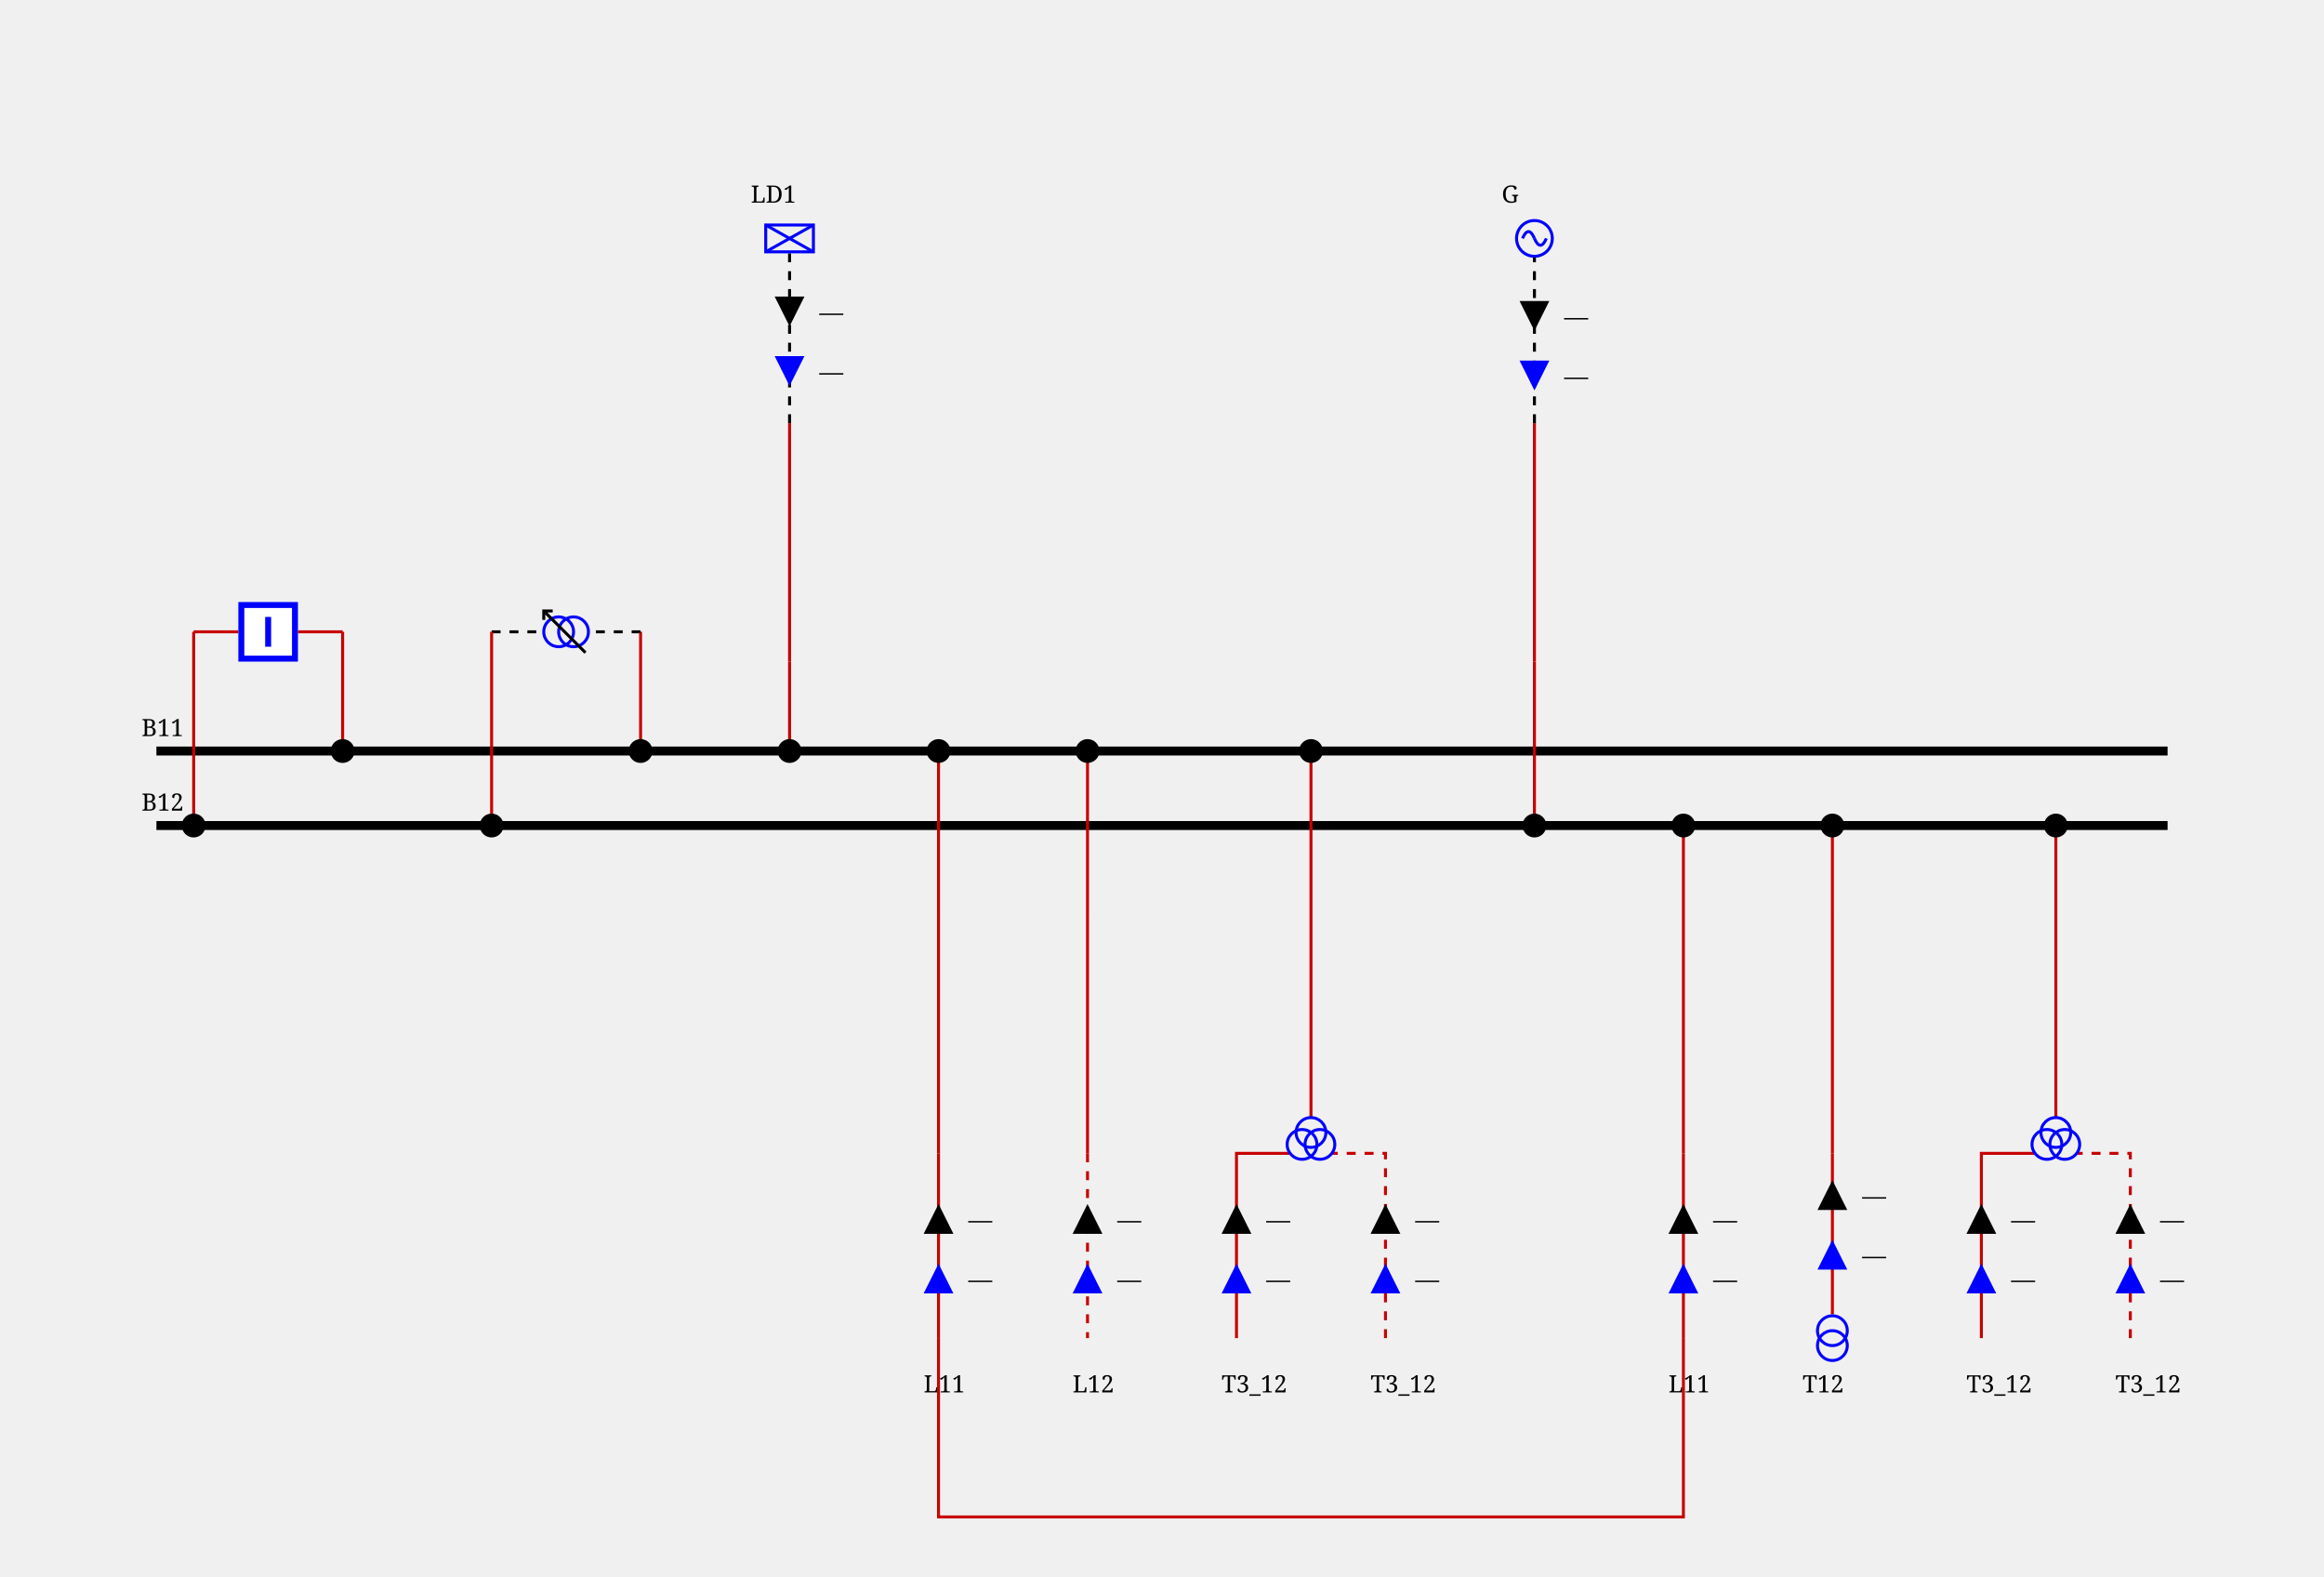
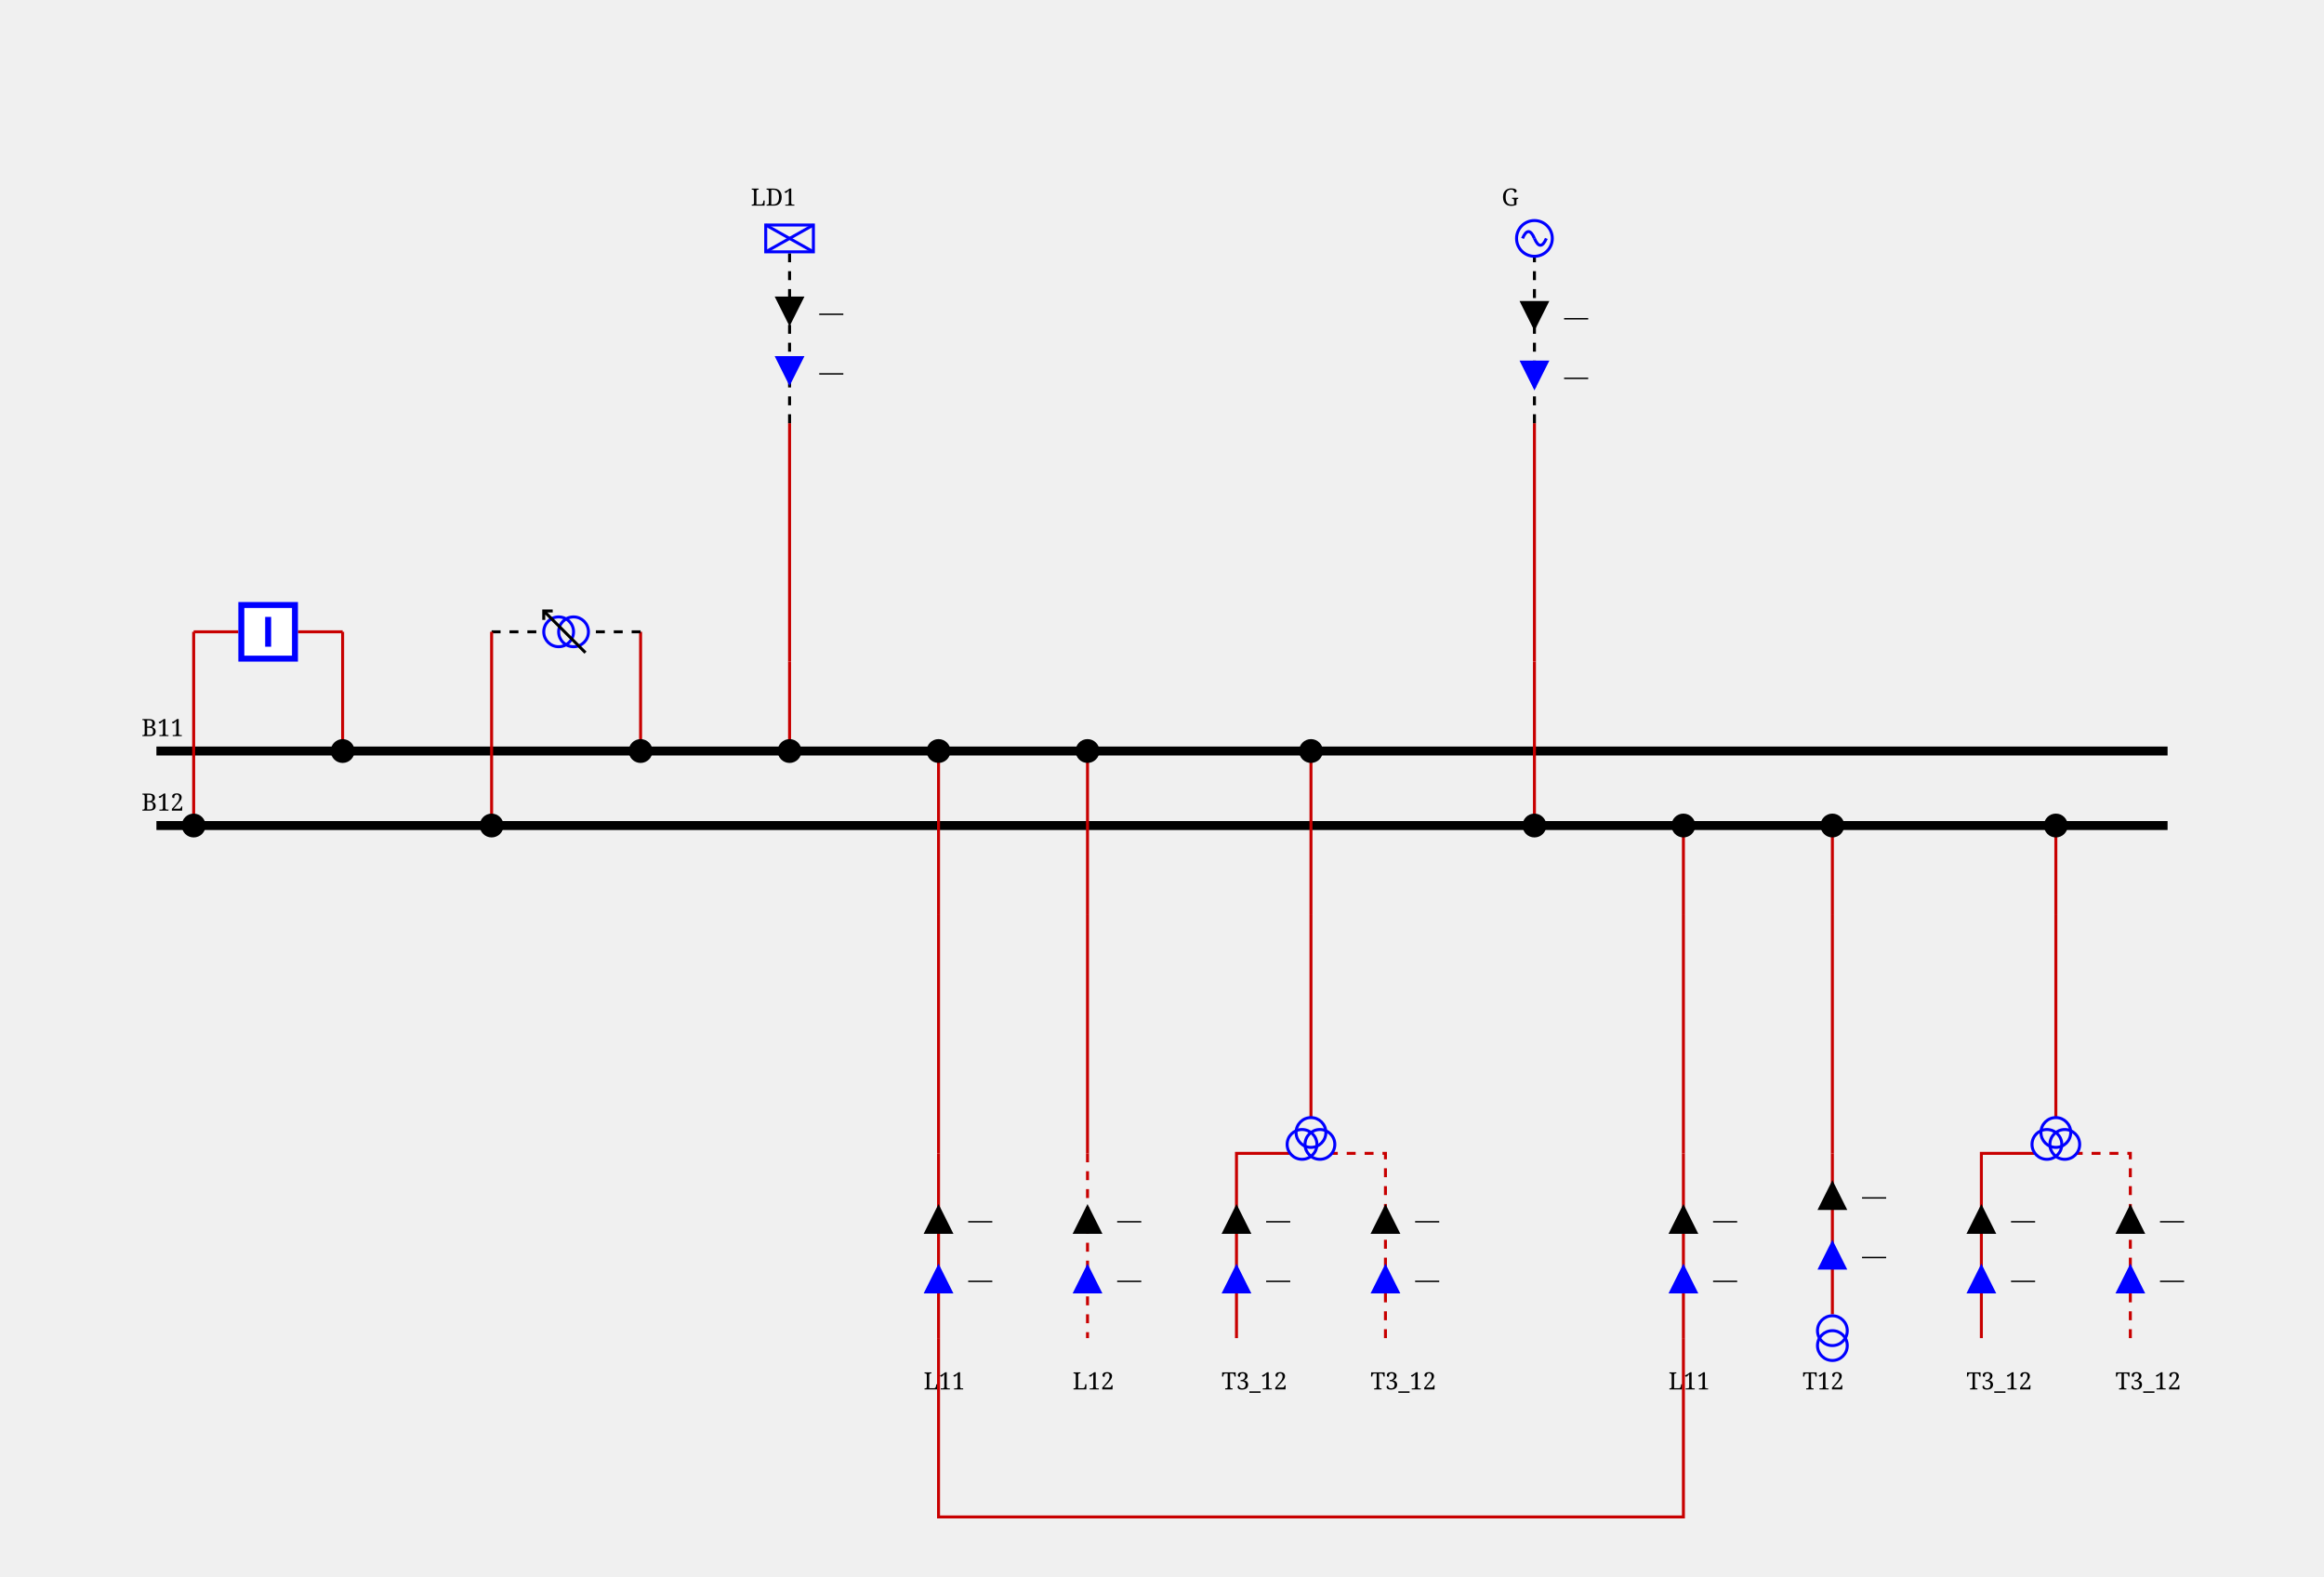
<svg xmlns="http://www.w3.org/2000/svg" height="529.0" viewBox="0 0 780.0 529.0" width="780.0">
  <style>/* ----------------------------------------------------------------------- */
/* File: tautologies.css ------------------------------------------------- */
.sld-out .sld-arrow-in {visibility: hidden}
.sld-in .sld-arrow-out {visibility: hidden}
.sld-closed .sld-sw-open {visibility: hidden}
.sld-open .sld-sw-closed {visibility: hidden}
.sld-hidden-node {visibility: hidden}
.sld-top-feeder .sld-label {dominant-baseline: auto}
.sld-bottom-feeder .sld-label {dominant-baseline: hanging}
.sld-active-power .sld-label {dominant-baseline: mathematical}
.sld-reactive-power .sld-label {dominant-baseline: mathematical}
.sld-current .sld-label {dominant-baseline: mathematical}
/* ----------------------------------------------------------------------- */
/* File: topologicalBaseVoltages.css ------------------------------------- */
.sld-disconnected {--sld-vl-color: #808080}
.sld-vl300to500.sld-bus-0 {--sld-vl-color: #FF0000}
.sld-vl300to500.sld-bus-1 {--sld-vl-color: #7F6C00}
.sld-vl300to500.sld-bus-2 {--sld-vl-color: #F6B2FF}
.sld-vl300to500.sld-bus-3 {--sld-vl-color: #996700}
.sld-vl300to500.sld-bus-4 {--sld-vl-color: #FF85EB}
.sld-vl300to500.sld-bus-5 {--sld-vl-color: #B25B00}
.sld-vl300to500.sld-bus-6 {--sld-vl-color: #FF59B5}
.sld-vl300to500.sld-bus-7 {--sld-vl-color: #CC4400}
.sld-vl300to500.sld-bus-8 {--sld-vl-color: #FF2C67}
.sld-vl300to500.sld-bus-9 {--sld-vl-color: #E52600}
.sld-vl180to300.sld-bus-0 {--sld-vl-color: #218B21}
.sld-vl180to300.sld-bus-1 {--sld-vl-color: #0D4940}
.sld-vl180to300.sld-bus-2 {--sld-vl-color: #DFDAB9}
.sld-vl180to300.sld-bus-3 {--sld-vl-color: #105640}
.sld-vl180to300.sld-bus-4 {--sld-vl-color: #C2CB92}
.sld-vl180to300.sld-bus-5 {--sld-vl-color: #14643C}
.sld-vl180to300.sld-bus-6 {--sld-vl-color: #95B66B}
.sld-vl180to300.sld-bus-7 {--sld-vl-color: #187036}
.sld-vl180to300.sld-bus-8 {--sld-vl-color: #5FA046}
.sld-vl180to300.sld-bus-9 {--sld-vl-color: #1C7E2D}
.sld-vl120to180.sld-bus-0 {--sld-vl-color: #00AFAE}
.sld-vl120to180.sld-bus-1 {--sld-vl-color: #000D58}
.sld-vl120to180.sld-bus-2 {--sld-vl-color: #B8E7B2}
.sld-vl120to180.sld-bus-3 {--sld-vl-color: #002169}
.sld-vl120to180.sld-bus-4 {--sld-vl-color: #85D993}
.sld-vl120to180.sld-bus-5 {--sld-vl-color: #003C7B}
.sld-vl120to180.sld-bus-6 {--sld-vl-color: #59CB8B}
.sld-vl120to180.sld-bus-7 {--sld-vl-color: #005C8C}
.sld-vl120to180.sld-bus-8 {--sld-vl-color: #2CBD94}
.sld-vl120to180.sld-bus-9 {--sld-vl-color: #00839E}
.sld-vl70to120.sld-bus-0 {--sld-vl-color: #CC5500}
.sld-vl70to120.sld-bus-1 {--sld-vl-color: #4A6600}
.sld-vl70to120.sld-bus-2 {--sld-vl-color: #EFB2DD}
.sld-vl70to120.sld-bus-3 {--sld-vl-color: #6E7A00}
.sld-vl70to120.sld-bus-4 {--sld-vl-color: #E685AE}
.sld-vl70to120.sld-bus-5 {--sld-vl-color: #8E8400}
.sld-vl70to120.sld-bus-6 {--sld-vl-color: #DD596B}
.sld-vl70to120.sld-bus-7 {--sld-vl-color: #A37B00}
.sld-vl70to120.sld-bus-8 {--sld-vl-color: #D4432C}
.sld-vl70to120.sld-bus-9 {--sld-vl-color: #B76B00}
.sld-vl50to70.sld-bus-0 {--sld-vl-color: #A020EF}
.sld-vl50to70.sld-bus-1 {--sld-vl-color: #7F0848}
.sld-vl50to70.sld-bus-2 {--sld-vl-color: #B7DBFE}
.sld-vl50to70.sld-bus-3 {--sld-vl-color: #960C6D}
.sld-vl50to70.sld-bus-4 {--sld-vl-color: #8DA6FE}
.sld-vl50to70.sld-bus-5 {--sld-vl-color: #AD109A}
.sld-vl50to70.sld-bus-6 {--sld-vl-color: #6F66FB}
.sld-vl50to70.sld-bus-7 {--sld-vl-color: #BC14C4}
.sld-vl50to70.sld-bus-8 {--sld-vl-color: #7F42F6}
.sld-vl50to70.sld-bus-9 {--sld-vl-color: #B11AD9}
.sld-vl30to50.sld-bus-0 {--sld-vl-color: #FF8290}
.sld-vl30to50.sld-bus-1 {--sld-vl-color: #7F6F41}
.sld-vl30to50.sld-bus-2 {--sld-vl-color: #F6D9FF}
.sld-vl30to50.sld-bus-3 {--sld-vl-color: #99784E}
.sld-vl30to50.sld-bus-4 {--sld-vl-color: #FFC3FB}
.sld-vl30to50.sld-bus-5 {--sld-vl-color: #B27D5B}
.sld-vl30to50.sld-bus-6 {--sld-vl-color: #FFADE3}
.sld-vl30to50.sld-bus-7 {--sld-vl-color: #CC7E68}
.sld-vl30to50.sld-bus-8 {--sld-vl-color: #FF97BF}
.sld-vl30to50.sld-bus-9 {--sld-vl-color: #E57B75}
.sld-vl0to30.sld-bus-0 {--sld-vl-color: #AAAE27}
.sld-vl0to30.sld-bus-1 {--sld-vl-color: #195B0F}
.sld-vl0to30.sld-bus-2 {--sld-vl-color: #EABABE}
.sld-vl0to30.sld-bus-3 {--sld-vl-color: #2D6C13}
.sld-vl0to30.sld-bus-4 {--sld-vl-color: #DDA193}
.sld-vl0to30.sld-bus-5 {--sld-vl-color: #477D17}
.sld-vl0to30.sld-bus-6 {--sld-vl-color: #CE9A6E}
.sld-vl0to30.sld-bus-7 {--sld-vl-color: #648D1C}
.sld-vl0to30.sld-bus-8 {--sld-vl-color: #BEA04A}
.sld-vl0to30.sld-bus-9 {--sld-vl-color: #869D22}
/* ----------------------------------------------------------------------- */
/* File : highlightLineStates.css ---------------------------------------- */
.sld-wire.sld-feeder-disconnected {stroke: black}
.sld-wire.sld-feeder-connected-disconnected {stroke-dasharray: 3,3}
.sld-wire.sld-feeder-disconnected-connected {stroke: black; stroke-dasharray: 3,3}
.sld-busbar-section.sld-bus-disconnected {stroke-dasharray: 3,3}
/* ----------------------------------------------------------------------- */
/* File : components.css ------------------------------------------------- */
/* Stroke black */
.sld-disconnector {stroke-width: 3; stroke: black; fill: none}
/* Stroke blue */
.sld-breaker {stroke-width: 2; stroke: blue; fill:white}
.sld-load-break-switch {stroke: blue; fill: white}
/* Stroke --sld-vl-color with fallback black */
.sld-bus-connection {fill: var(--sld-vl-color, black)}
.sld-cell-shape-flat .sld-bus-connection {visibility: hidden}
.sld-busbar-section {stroke: var(--sld-vl-color, black); stroke-width: 3; fill: none}
/* Stroke --sld-vl-color with fallback red */
.sld-wire {stroke: var(--sld-vl-color, #c80000); fill: none}
.sld-wire.sld-dangling-line {stroke-width: 2px}
.sld-wire.sld-tie-line {stroke-width: 2px}
/* Stroke --sld-vl-color with fallback blue */
.sld-load {stroke: var(--sld-vl-color, blue); fill: none}
.sld-battery {stroke: var(--sld-vl-color, blue); fill: none}
.sld-generator {stroke: var(--sld-vl-color, blue); fill: none}
.sld-two-wt {stroke: var(--sld-vl-color, blue); fill: none}
.sld-three-wt {stroke: var(--sld-vl-color, blue); fill: none}
.sld-winding {stroke: var(--sld-vl-color, blue); fill: none}
.sld-capacitor {stroke: var(--sld-vl-color, blue); fill: none}
.sld-inductor {stroke: var(--sld-vl-color, blue); fill: none}
.sld-pst {stroke: var(--sld-vl-color, blue); fill: none}
.sld-pst-arrow {stroke: black; fill: none}
.sld-svc {stroke: var(--sld-vl-color, blue); fill: none}
.sld-vsc {stroke: var(--sld-vl-color, blue); font-size: 7.43px; fill: none}
.sld-lcc {stroke: var(--sld-vl-color, blue); font-size: 7.43px; fill: none}
.sld-ground {stroke: var(--sld-vl-color, blue); fill: none}
/* Stroke none &amp; fill: --sld-vl-color */
.sld-node-infos {stroke: none; fill: var(--sld-vl-color, black)}
/* Stroke none &amp; fill: black */
.sld-node {stroke: none; fill: black}
.sld-flash {stroke: none; fill: black}
.sld-lock {stroke: none; fill: black}
.sld-unknown {stroke: none; fill: black}
/* Fonts */
.sld-label {stroke: none; fill: black; font: 8px serif}
.sld-bus-legend-info {font: 10px serif}
.sld-graph-label {font: 12px serif}
/* Specific */
.sld-grid {stroke: #003700; stroke-dasharray: 1,10}
.sld-feeder-info.sld-active-power {fill:black}
.sld-feeder-info.sld-reactive-power {fill:blue}
.sld-feeder-info.sld-current {fill:purple}
.sld-frame {fill: var(--sld-background-color, transparent)}
/* Stroke maroon for fictitious switch */
.sld-breaker.sld-fictitious {stroke: maroon}
.sld-disconnector.sld-fictitious {stroke: maroon}
.sld-load-break-switch.sld-fictitious {stroke: maroon}
.sld-busbar-section.sld-fictitious {stroke: var(--sld-vl-color, #c80000); stroke-width: 1}
/* ground disconnector specific */
.sld-ground-disconnection-attach {stroke: var(--sld-vl-color, #c80000); fill: none}
.sld-open .sld-ground-disconnection-ground {stroke: black; fill: none}
.sld-closed .sld-ground-disconnection-ground {stroke: var(--sld-vl-color, #c80000); fill: none}
.sld-ground-disconnection .sld-sw-open {stroke: black; fill: none}
.sld-ground-disconnection .sld-sw-closed {stroke: black; fill: none}
</style>
  <rect class="sld-frame" height="100%" width="100%" />
  <g>
    <g class="sld-voltage-level" id="idVL1">
      <g class="sld-busbar-section sld-vl300to500 sld-bus-0" id="idB11" transform="translate(52.5,252.0)">
        <line x1="0" x2="675.0" y1="0" y2="0" />
        <text class="sld-label" id="idB11_95_NW_95_LABEL" x="-5.0" y="-5.0">B11</text>
      </g>
      <g class="sld-busbar-section sld-vl300to500 sld-bus-1" id="idB12" transform="translate(52.5,277.0)">
        <line x1="0" x2="675.0" y1="0" y2="0" />
        <text class="sld-label" id="idB12_95_NW_95_LABEL" x="-5.0" y="-5.0">B12</text>
      </g>
      <g class="sld-intern-cell sld-cell-shape-vertical" id="idINTERN_32_0">
        <g class="sld-wire sld-vl300to500 sld-bus-0" id="_95_VL1_95_INTERNAL_95_VL1_95_BUSCO_95_B11_95_BR1_45_BR1_95_BUSCO_95_B11_95_BR1">
          <polyline points="115.0,212.0,115.0,252.0" />
        </g>
        <g class="sld-wire sld-vl300to500 sld-bus-0" id="_95_VL1_95_BR1_95_INTERNAL_95_VL1_95_BUSCO_95_B11_95_BR1_45_BR1">
          <polyline points="100.0,212.0,115.0,212.0" />
        </g>
        <g class="sld-wire sld-vl300to500 sld-bus-1" id="_95_VL1_95_INTERNAL_95_VL1_95_BUSCO_95_B12_95_BR1_45_BR1_95_BR1">
          <polyline points="65.0,212.0,80.0,212.0" />
        </g>
        <g class="sld-wire sld-vl300to500 sld-bus-1" id="_95_VL1_95_BUSCO_95_B12_95_BR1_95_INTERNAL_95_VL1_95_BUSCO_95_B12_95_BR1_45_BR1">
          <polyline points="65.0,277.0,65.0,212.0" />
        </g>
        <g class="sld-bus-connection sld-fictitious sld-vl300to500 sld-bus-0" id="idBUSCO_95_B11_95_BR1" transform="translate(111.0,248.0)">
          <circle cx="4" cy="4" r="4" />
        </g>
        <g class="sld-node sld-hidden-node sld-fictitious sld-vl300to500 sld-bus-0" id="idINTERNAL_95_VL1_95_BUSCO_95_B11_95_BR1_45_BR1" transform="translate(111.0,208.0)">
          <circle cx="4" cy="4" r="4" />
        </g>
        <g class="sld-breaker sld-open sld-vl300to500 sld-disconnected" id="idBR1" transform="translate(80.0,202.0)">
          <path class="sld-sw-closed" d="M1,1 V19 H19 V1z M10,5 V15" transform="rotate(90.0,10.0,10.0)" />
          <path class="sld-sw-open" d="M1,1 V19 H19 V1z M5,10 H15" transform="rotate(90.0,10.0,10.0)" />
        </g>
        <g class="sld-node sld-hidden-node sld-fictitious sld-vl300to500 sld-bus-1" id="idINTERNAL_95_VL1_95_BUSCO_95_B12_95_BR1_45_BR1" transform="translate(61.0,208.0)">
          <circle cx="4" cy="4" r="4" />
        </g>
        <g class="sld-bus-connection sld-fictitious sld-vl300to500 sld-bus-1" id="idBUSCO_95_B12_95_BR1" transform="translate(61.0,273.0)">
          <circle cx="4" cy="4" r="4" />
        </g>
      </g>
      <g class="sld-intern-cell sld-cell-shape-vertical" id="idINTERN_32_1">
        <g class="sld-wire sld-vl300to500 sld-bus-0" id="_95_VL1_95_BUSCO_95_B11_95_T11_95_INTERNAL_95_VL1_95_BUSCO_95_B11_95_T11_45_T11">
          <polyline points="215.0,252.0,215.0,212.0" />
        </g>
        <g class="sld-wire sld-vl300to500 sld-bus-0 sld-feeder-disconnected-connected" id="_95_VL1_95_INTERNAL_95_VL1_95_BUSCO_95_B11_95_T11_45_T11_95_T11">
          <polyline points="215.0,212.0,197.5,212.0" />
        </g>
        <g class="sld-wire sld-vl300to500 sld-bus-1 sld-feeder-disconnected-connected" id="_95_VL1_95_INTERNAL_95_VL1_95_BUSCO_95_B12_95_T11_45_T11_95_T11">
          <polyline points="165.0,212.0,182.5,212.0" />
        </g>
        <g class="sld-wire sld-vl300to500 sld-bus-1" id="_95_VL1_95_BUSCO_95_B12_95_T11_95_INTERNAL_95_VL1_95_BUSCO_95_B12_95_T11_45_T11">
          <polyline points="165.0,277.0,165.0,212.0" />
        </g>
        <g class="sld-bus-connection sld-fictitious sld-vl300to500 sld-bus-0" id="idBUSCO_95_B11_95_T11" transform="translate(211.0,248.0)">
          <circle cx="4" cy="4" r="4" />
        </g>
        <g class="sld-node sld-hidden-node sld-fictitious sld-vl300to500 sld-bus-0" id="idINTERNAL_95_VL1_95_BUSCO_95_B11_95_T11_45_T11" transform="translate(211.0,208.0)">
          <circle cx="4" cy="4" r="4" />
        </g>
        <g class="sld-pst" id="idT11" transform="translate(183.0,204.5)">
          <circle class="sld-vl300to500 sld-bus-0 sld-winding" cx="7" cy="10" r="5" transform="rotate(270.0,7.0,7.5)" />
          <circle class="sld-vl300to500 sld-bus-1 sld-winding" cx="7" cy="5" r="5" transform="rotate(270.0,7.0,7.5)" />
          <path class="sld-vl300to500 sld-bus-0 sld-pst-arrow" d="M14,0 0,14 M11,0 14,0 14,3" transform="rotate(270.0,7.0,7.5)" />
        </g>
        <g class="sld-node sld-hidden-node sld-fictitious sld-vl300to500 sld-bus-1" id="idINTERNAL_95_VL1_95_BUSCO_95_B12_95_T11_45_T11" transform="translate(161.0,208.0)">
          <circle cx="4" cy="4" r="4" />
        </g>
        <g class="sld-bus-connection sld-fictitious sld-vl300to500 sld-bus-1" id="idBUSCO_95_B12_95_T11" transform="translate(161.0,273.0)">
          <circle cx="4" cy="4" r="4" />
        </g>
      </g>
      <g class="sld-extern-cell sld-cell-direction-top" id="idEXTERN_32_2">
        <g class="sld-wire sld-vl300to500 sld-bus-0" id="_95_VL1_95_BUSCO_95_B11_95_LD1_95_INTERNAL_95_VL1_95_BUSCO_95_B11_95_LD1_45_LD1">
          <polyline points="265.0,252.0,265.0,222.0" />
        </g>
        <g class="sld-wire sld-vl300to500 sld-bus-0" id="_95_VL1_95_INTERNAL_95_VL1_95_BUSCO_95_B11_95_LD1_45_LD1_95_INTERNAL_95_VL1_95_LD1">
          <polyline points="265.0,222.0,265.0,142.0" />
        </g>
        <g class="sld-wire sld-vl300to500 sld-bus-0 sld-feeder-disconnected-connected" id="_95_VL1_95_INTERNAL_95_VL1_95_LD1_95_LD1">
          <polyline points="265.0,142.0,265.0,84.5" />
        </g>
        <g class="sld-feeder-info sld-in sld-active-power" id="idLD1_95_ARROW_95_ACTIVE" transform="translate(260.0,99.5)">
          <polygon class="sld-arrow-out" points="5,0 10,10 0,10" />
          <polygon class="sld-arrow-in" points="0,0 10,0 5,10" />
          <text class="sld-label" x="15.0" y="5.0">—</text>
        </g>
        <g class="sld-feeder-info sld-in sld-reactive-power" id="idLD1_95_ARROW_95_REACTIVE" transform="translate(260.0,119.5)">
          <polygon class="sld-arrow-out" points="5,0 10,10 0,10" />
          <polygon class="sld-arrow-in" points="0,0 10,0 5,10" />
          <text class="sld-label" x="15.0" y="5.0">—</text>
        </g>
        <g class="sld-bus-connection sld-fictitious sld-vl300to500 sld-bus-0" id="idBUSCO_95_B11_95_LD1" transform="translate(261.0,248.0)">
          <circle cx="4" cy="4" r="4" />
        </g>
        <g class="sld-node sld-hidden-node sld-fictitious sld-vl300to500 sld-bus-0" id="idINTERNAL_95_VL1_95_BUSCO_95_B11_95_LD1_45_LD1" transform="translate(261.0,218.0)">
          <circle cx="4" cy="4" r="4" />
        </g>
        <g class="sld-node sld-hidden-node sld-fictitious sld-vl300to500 sld-bus-0" id="idINTERNAL_95_VL1_95_LD1" transform="translate(261.0,138.0)">
          <circle cx="4" cy="4" r="4" />
        </g>
        <g class="sld-load sld-top-feeder sld-vl300to500 sld-bus-0" id="idLD1" transform="translate(257.0,75.5)">
          <rect height="9" width="16" />
          <line x1="0" x2="16" y1="0" y2="9" />
          <line x1="16" x2="0" y1="0" y2="9" />
-           <text class="sld-label" id="idLD1_95_N_95_LABEL" x="-5.0" y="-7.5">LD1</text>
+           <text class="sld-label" id="idLD1_95_N_95_LABEL" x="-5.0" y="-6.5">LD1</text>
        </g>
      </g>
      <g class="sld-extern-cell sld-cell-direction-bottom" id="idEXTERN_32_3">
        <g class="sld-wire sld-vl300to500 sld-bus-0" id="_95_VL1_95_BUSCO_95_B11_95_L11_95_ONE_95_INTERNAL_95_VL1_95_BUSCO_95_B11_95_L11_95_ONE_45_L11_95_ONE">
          <polyline points="315.0,252.0,315.0,307.0" />
        </g>
        <g class="sld-wire sld-vl300to500 sld-bus-0" id="_95_VL1_95_INTERNAL_95_VL1_95_BUSCO_95_B11_95_L11_95_ONE_45_L11_95_ONE_95_INTERNAL_95_VL1_95_L11_95_ONE">
          <polyline points="315.0,307.0,315.0,387.0" />
        </g>
        <g class="sld-wire sld-vl300to500 sld-bus-0" id="_95_VL1_95_INTERNAL_95_VL1_95_L11_95_ONE_95_L11_95_ONE">
          <polyline points="315.0,387.0,315.0,449.0" />
        </g>
        <g class="sld-feeder-info sld-in sld-reactive-power" id="idL11_95_ONE_95_ARROW_95_REACTIVE" transform="translate(310.0,424.0)">
          <polygon class="sld-arrow-out" points="5,0 10,10 0,10" transform="rotate(180.0,5.0,5.0)" />
          <polygon class="sld-arrow-in" points="0,0 10,0 5,10" transform="rotate(180.0,5.0,5.0)" />
          <text class="sld-label" x="15.0" y="5.0">—</text>
        </g>
        <g class="sld-feeder-info sld-in sld-active-power" id="idL11_95_ONE_95_ARROW_95_ACTIVE" transform="translate(310.0,404.0)">
          <polygon class="sld-arrow-out" points="5,0 10,10 0,10" transform="rotate(180.0,5.0,5.0)" />
          <polygon class="sld-arrow-in" points="0,0 10,0 5,10" transform="rotate(180.0,5.0,5.0)" />
          <text class="sld-label" x="15.0" y="5.0">—</text>
        </g>
        <g class="sld-bus-connection sld-fictitious sld-vl300to500 sld-bus-0" id="idBUSCO_95_B11_95_L11_95_ONE" transform="translate(311.0,248.0)">
          <circle cx="4" cy="4" r="4" />
        </g>
        <g class="sld-node sld-hidden-node sld-fictitious sld-vl300to500 sld-bus-0" id="idINTERNAL_95_VL1_95_BUSCO_95_B11_95_L11_95_ONE_45_L11_95_ONE" transform="translate(311.0,303.0)">
          <circle cx="4" cy="4" r="4" />
        </g>
        <g class="sld-node sld-hidden-node sld-fictitious sld-vl300to500 sld-bus-0" id="idINTERNAL_95_VL1_95_L11_95_ONE" transform="translate(311.0,383.0)">
          <circle cx="4" cy="4" r="4" />
        </g>
        <g class="sld-bottom-feeder" id="idL11_95_ONE" transform="translate(315.0,449.0)">
-           <text class="sld-label" id="idL11_95_ONE_95_S_95_LABEL" x="-5.0" y="12.0">L11</text>
+           <text class="sld-label" id="idL11_95_ONE_95_S_95_LABEL" x="-5.0" y="11.0">L11</text>
        </g>
      </g>
      <g class="sld-extern-cell sld-cell-direction-bottom" id="idEXTERN_32_4">
        <g class="sld-wire sld-vl300to500 sld-bus-0" id="_95_VL1_95_BUSCO_95_B11_95_L12_95_ONE_95_INTERNAL_95_VL1_95_BUSCO_95_B11_95_L12_95_ONE_45_L12_95_ONE">
          <polyline points="365.0,252.0,365.0,307.0" />
        </g>
        <g class="sld-wire sld-vl300to500 sld-bus-0" id="_95_VL1_95_INTERNAL_95_VL1_95_BUSCO_95_B11_95_L12_95_ONE_45_L12_95_ONE_95_INTERNAL_95_VL1_95_L12_95_ONE">
          <polyline points="365.0,307.0,365.0,387.0" />
        </g>
        <g class="sld-wire sld-vl300to500 sld-bus-0 sld-feeder-connected-disconnected" id="_95_VL1_95_INTERNAL_95_VL1_95_L12_95_ONE_95_L12_95_ONE">
          <polyline points="365.0,387.0,365.0,449.0" />
        </g>
        <g class="sld-feeder-info sld-in sld-reactive-power" id="idL12_95_ONE_95_ARROW_95_REACTIVE" transform="translate(360.0,424.0)">
          <polygon class="sld-arrow-out" points="5,0 10,10 0,10" transform="rotate(180.0,5.0,5.0)" />
          <polygon class="sld-arrow-in" points="0,0 10,0 5,10" transform="rotate(180.0,5.0,5.0)" />
          <text class="sld-label" x="15.0" y="5.0">—</text>
        </g>
        <g class="sld-feeder-info sld-in sld-active-power" id="idL12_95_ONE_95_ARROW_95_ACTIVE" transform="translate(360.0,404.0)">
          <polygon class="sld-arrow-out" points="5,0 10,10 0,10" transform="rotate(180.0,5.0,5.0)" />
          <polygon class="sld-arrow-in" points="0,0 10,0 5,10" transform="rotate(180.0,5.0,5.0)" />
          <text class="sld-label" x="15.0" y="5.0">—</text>
        </g>
        <g class="sld-bus-connection sld-fictitious sld-vl300to500 sld-bus-0" id="idBUSCO_95_B11_95_L12_95_ONE" transform="translate(361.0,248.0)">
          <circle cx="4" cy="4" r="4" />
        </g>
        <g class="sld-node sld-hidden-node sld-fictitious sld-vl300to500 sld-bus-0" id="idINTERNAL_95_VL1_95_BUSCO_95_B11_95_L12_95_ONE_45_L12_95_ONE" transform="translate(361.0,303.0)">
          <circle cx="4" cy="4" r="4" />
        </g>
        <g class="sld-node sld-hidden-node sld-fictitious sld-vl300to500 sld-bus-0" id="idINTERNAL_95_VL1_95_L12_95_ONE" transform="translate(361.0,383.0)">
          <circle cx="4" cy="4" r="4" />
        </g>
        <g class="sld-bottom-feeder" id="idL12_95_ONE" transform="translate(365.0,449.0)">
-           <text class="sld-label" id="idL12_95_ONE_95_S_95_LABEL" x="-5.0" y="12.0">L12</text>
+           <text class="sld-label" id="idL12_95_ONE_95_S_95_LABEL" x="-5.0" y="11.0">L12</text>
        </g>
      </g>
      <g class="sld-extern-cell sld-cell-direction-bottom" id="idEXTERN_32_5">
        <g class="sld-wire sld-vl300to500 sld-bus-0" id="_95_VL1_95_BUSCO_95_B11_95_T3_95_12_95_INTERNAL_95_VL1_95_BUSCO_95_B11_95_T3_95_12_45_T3_95_12">
          <polyline points="440.0,252.0,440.0,307.0" />
        </g>
        <g class="sld-wire sld-vl300to500 sld-bus-0" id="_95_VL1_95_INTERNAL_95_VL1_95_BUSCO_95_B11_95_T3_95_12_45_T3_95_12_95_T3_95_12">
          <polyline points="440.0,307.0,440.0,375.0" />
        </g>
        <g class="sld-wire sld-vl300to500 sld-disconnected" id="_95_VL1_95_T3_95_12_95_TWO_95_T3_95_12">
          <polyline points="415.0,449.0,415.0,387.0,433.0,387.0" />
        </g>
        <g class="sld-feeder-info sld-in sld-reactive-power" id="idT3_95_12_95_TWO_95_ARROW_95_REACTIVE" transform="translate(410.0,424.0)">
          <polygon class="sld-arrow-out" points="5,0 10,10 0,10" transform="rotate(180.0,5.0,5.0)" />
          <polygon class="sld-arrow-in" points="0,0 10,0 5,10" transform="rotate(180.0,5.0,5.0)" />
          <text class="sld-label" x="15.0" y="5.0">—</text>
        </g>
        <g class="sld-feeder-info sld-in sld-active-power" id="idT3_95_12_95_TWO_95_ARROW_95_ACTIVE" transform="translate(410.0,404.0)">
          <polygon class="sld-arrow-out" points="5,0 10,10 0,10" transform="rotate(180.0,5.0,5.0)" />
          <polygon class="sld-arrow-in" points="0,0 10,0 5,10" transform="rotate(180.0,5.0,5.0)" />
          <text class="sld-label" x="15.0" y="5.0">—</text>
        </g>
        <g class="sld-wire sld-vl300to500 sld-disconnected sld-feeder-connected-disconnected" id="_95_VL1_95_T3_95_12_95_THREE_95_T3_95_12">
          <polyline points="465.0,449.0,465.0,387.0,447.0,387.0" />
        </g>
        <g class="sld-feeder-info sld-in sld-reactive-power" id="idT3_95_12_95_THREE_95_ARROW_95_REACTIVE" transform="translate(460.0,424.0)">
          <polygon class="sld-arrow-out" points="5,0 10,10 0,10" transform="rotate(180.0,5.0,5.0)" />
          <polygon class="sld-arrow-in" points="0,0 10,0 5,10" transform="rotate(180.0,5.0,5.0)" />
          <text class="sld-label" x="15.0" y="5.0">—</text>
        </g>
        <g class="sld-feeder-info sld-in sld-active-power" id="idT3_95_12_95_THREE_95_ARROW_95_ACTIVE" transform="translate(460.0,404.0)">
          <polygon class="sld-arrow-out" points="5,0 10,10 0,10" transform="rotate(180.0,5.0,5.0)" />
          <polygon class="sld-arrow-in" points="0,0 10,0 5,10" transform="rotate(180.0,5.0,5.0)" />
          <text class="sld-label" x="15.0" y="5.0">—</text>
        </g>
        <g class="sld-bus-connection sld-fictitious sld-vl300to500 sld-bus-0" id="idBUSCO_95_B11_95_T3_95_12" transform="translate(436.0,248.0)">
          <circle cx="4" cy="4" r="4" />
        </g>
        <g class="sld-node sld-hidden-node sld-fictitious sld-vl300to500 sld-bus-0" id="idINTERNAL_95_VL1_95_BUSCO_95_B11_95_T3_95_12_45_T3_95_12" transform="translate(436.0,303.0)">
          <circle cx="4" cy="4" r="4" />
        </g>
        <g class="sld-three-wt sld-fictitious" id="idT3_95_12" transform="translate(432.0,375.0)">
          <circle class="sld-vl300to500 sld-disconnected sld-winding" cx="5" cy="15" r="5" transform="scale(1, -1) translate(0, -24.0)" />
          <circle class="sld-vl300to500 sld-disconnected sld-winding" cx="11" cy="15" r="5" transform="scale(1, -1) translate(0, -24.0)" />
          <circle class="sld-vl300to500 sld-disconnected sld-winding" cx="8" cy="19" r="5" transform="scale(1, -1) translate(0, -24.0)" />
        </g>
        <g class="sld-bottom-feeder sld-vl300to500 sld-disconnected" id="idT3_95_12_95_TWO" transform="translate(415.0,449.0)">
-           <text class="sld-label" id="idT3_95_12_95_TWO_95_S_95_LABEL" x="-5.0" y="12.0">T3_12</text>
+           <text class="sld-label" id="idT3_95_12_95_TWO_95_S_95_LABEL" x="-5.0" y="11.0">T3_12</text>
        </g>
        <g class="sld-bottom-feeder sld-vl300to500 sld-disconnected" id="idT3_95_12_95_THREE" transform="translate(465.0,449.0)">
-           <text class="sld-label" id="idT3_95_12_95_THREE_95_S_95_LABEL" x="-5.0" y="12.0">T3_12</text>
+           <text class="sld-label" id="idT3_95_12_95_THREE_95_S_95_LABEL" x="-5.0" y="11.0">T3_12</text>
        </g>
      </g>
      <g class="sld-extern-cell sld-cell-direction-top" id="idEXTERN_32_6">
        <g class="sld-wire sld-vl300to500 sld-bus-1" id="_95_VL1_95_BUSCO_95_B12_95_G_95_INTERNAL_95_VL1_95_BUSCO_95_B12_95_G_45_G">
          <polyline points="515.0,277.0,515.0,222.0" />
        </g>
        <g class="sld-wire sld-vl300to500 sld-bus-1" id="_95_VL1_95_INTERNAL_95_VL1_95_BUSCO_95_B12_95_G_45_G_95_INTERNAL_95_VL1_95_G">
          <polyline points="515.0,222.0,515.0,142.0" />
        </g>
        <g class="sld-wire sld-vl300to500 sld-bus-1 sld-feeder-disconnected-connected" id="_95_VL1_95_INTERNAL_95_VL1_95_G_95_G">
          <polyline points="515.0,142.0,515.0,86.0" />
        </g>
        <g class="sld-feeder-info sld-in sld-active-power" id="idG_95_ARROW_95_ACTIVE" transform="translate(510.0,101.0)">
          <polygon class="sld-arrow-out" points="5,0 10,10 0,10" />
          <polygon class="sld-arrow-in" points="0,0 10,0 5,10" />
          <text class="sld-label" x="15.0" y="5.0">—</text>
        </g>
        <g class="sld-feeder-info sld-in sld-reactive-power" id="idG_95_ARROW_95_REACTIVE" transform="translate(510.0,121.0)">
          <polygon class="sld-arrow-out" points="5,0 10,10 0,10" />
          <polygon class="sld-arrow-in" points="0,0 10,0 5,10" />
          <text class="sld-label" x="15.0" y="5.0">—</text>
        </g>
        <g class="sld-bus-connection sld-fictitious sld-vl300to500 sld-bus-1" id="idBUSCO_95_B12_95_G" transform="translate(511.0,273.0)">
          <circle cx="4" cy="4" r="4" />
        </g>
        <g class="sld-node sld-hidden-node sld-fictitious sld-vl300to500 sld-bus-1" id="idINTERNAL_95_VL1_95_BUSCO_95_B12_95_G_45_G" transform="translate(511.0,218.0)">
          <circle cx="4" cy="4" r="4" />
        </g>
        <g class="sld-node sld-hidden-node sld-fictitious sld-vl300to500 sld-bus-1" id="idINTERNAL_95_VL1_95_G" transform="translate(511.0,138.0)">
          <circle cx="4" cy="4" r="4" />
        </g>
        <g class="sld-generator sld-top-feeder sld-vl300to500 sld-bus-1" id="idG" transform="translate(509.0,74.0)">
          <circle cx="6" cy="6" r="6" />
          <path d="M6,6 A 6 40 0 0 0 2,6" />
          <path d="M6,6 A 6 40 0 0 0 10,6" />
-           <text class="sld-label" id="idG_95_N_95_LABEL" x="-5.0" y="-6.0">G</text>
+           <text class="sld-label" id="idG_95_N_95_LABEL" x="-5.0" y="-5.0">G</text>
        </g>
      </g>
      <g class="sld-extern-cell sld-cell-direction-bottom" id="idEXTERN_32_7">
        <g class="sld-wire sld-vl300to500 sld-bus-1" id="_95_VL1_95_BUSCO_95_B12_95_L11_95_TWO_95_INTERNAL_95_VL1_95_BUSCO_95_B12_95_L11_95_TWO_45_L11_95_TWO">
          <polyline points="565.0,277.0,565.0,307.0" />
        </g>
        <g class="sld-wire sld-vl300to500 sld-bus-1" id="_95_VL1_95_INTERNAL_95_VL1_95_BUSCO_95_B12_95_L11_95_TWO_45_L11_95_TWO_95_INTERNAL_95_VL1_95_L11_95_TWO">
          <polyline points="565.0,307.0,565.0,387.0" />
        </g>
        <g class="sld-wire sld-vl300to500 sld-bus-1" id="_95_VL1_95_INTERNAL_95_VL1_95_L11_95_TWO_95_L11_95_TWO">
          <polyline points="565.0,387.0,565.0,449.0" />
        </g>
        <g class="sld-feeder-info sld-in sld-reactive-power" id="idL11_95_TWO_95_ARROW_95_REACTIVE" transform="translate(560.0,424.0)">
          <polygon class="sld-arrow-out" points="5,0 10,10 0,10" transform="rotate(180.0,5.0,5.0)" />
          <polygon class="sld-arrow-in" points="0,0 10,0 5,10" transform="rotate(180.0,5.0,5.0)" />
          <text class="sld-label" x="15.0" y="5.0">—</text>
        </g>
        <g class="sld-feeder-info sld-in sld-active-power" id="idL11_95_TWO_95_ARROW_95_ACTIVE" transform="translate(560.0,404.0)">
          <polygon class="sld-arrow-out" points="5,0 10,10 0,10" transform="rotate(180.0,5.0,5.0)" />
          <polygon class="sld-arrow-in" points="0,0 10,0 5,10" transform="rotate(180.0,5.0,5.0)" />
          <text class="sld-label" x="15.0" y="5.0">—</text>
        </g>
        <g class="sld-bus-connection sld-fictitious sld-vl300to500 sld-bus-1" id="idBUSCO_95_B12_95_L11_95_TWO" transform="translate(561.0,273.0)">
          <circle cx="4" cy="4" r="4" />
        </g>
        <g class="sld-node sld-hidden-node sld-fictitious sld-vl300to500 sld-bus-1" id="idINTERNAL_95_VL1_95_BUSCO_95_B12_95_L11_95_TWO_45_L11_95_TWO" transform="translate(561.0,303.0)">
          <circle cx="4" cy="4" r="4" />
        </g>
        <g class="sld-node sld-hidden-node sld-fictitious sld-vl300to500 sld-bus-1" id="idINTERNAL_95_VL1_95_L11_95_TWO" transform="translate(561.0,383.0)">
          <circle cx="4" cy="4" r="4" />
        </g>
        <g class="sld-bottom-feeder" id="idL11_95_TWO" transform="translate(565.0,449.0)">
-           <text class="sld-label" id="idL11_95_TWO_95_S_95_LABEL" x="-5.0" y="12.0">L11</text>
+           <text class="sld-label" id="idL11_95_TWO_95_S_95_LABEL" x="-5.0" y="11.0">L11</text>
        </g>
      </g>
      <g class="sld-extern-cell sld-cell-direction-bottom" id="idEXTERN_32_8">
        <g class="sld-wire sld-vl300to500 sld-bus-1" id="_95_VL1_95_BUSCO_95_B12_95_T12_95_ONE_95_INTERNAL_95_VL1_95_BUSCO_95_B12_95_T12_95_ONE_45_T12_95_ONE">
          <polyline points="615.0,277.0,615.0,307.0" />
        </g>
        <g class="sld-wire sld-vl300to500 sld-bus-1" id="_95_VL1_95_INTERNAL_95_VL1_95_BUSCO_95_B12_95_T12_95_ONE_45_T12_95_ONE_95_INTERNAL_95_VL1_95_T12_95_ONE">
          <polyline points="615.0,307.0,615.0,387.0" />
        </g>
        <g class="sld-wire sld-vl300to500 sld-bus-1" id="_95_VL1_95_INTERNAL_95_VL1_95_T12_95_ONE_95_T12_95_ONE">
          <polyline points="615.0,387.0,615.0,441.0" />
        </g>
        <g class="sld-feeder-info sld-in sld-reactive-power" id="idT12_95_ONE_95_ARROW_95_REACTIVE" transform="translate(610.0,416.0)">
          <polygon class="sld-arrow-out" points="5,0 10,10 0,10" transform="rotate(180.0,5.0,5.0)" />
          <polygon class="sld-arrow-in" points="0,0 10,0 5,10" transform="rotate(180.0,5.0,5.0)" />
          <text class="sld-label" x="15.0" y="5.0">—</text>
        </g>
        <g class="sld-feeder-info sld-in sld-active-power" id="idT12_95_ONE_95_ARROW_95_ACTIVE" transform="translate(610.0,396.0)">
          <polygon class="sld-arrow-out" points="5,0 10,10 0,10" transform="rotate(180.0,5.0,5.0)" />
          <polygon class="sld-arrow-in" points="0,0 10,0 5,10" transform="rotate(180.0,5.0,5.0)" />
          <text class="sld-label" x="15.0" y="5.0">—</text>
        </g>
        <g class="sld-bus-connection sld-fictitious sld-vl300to500 sld-bus-1" id="idBUSCO_95_B12_95_T12_95_ONE" transform="translate(611.0,273.0)">
          <circle cx="4" cy="4" r="4" />
        </g>
        <g class="sld-node sld-hidden-node sld-fictitious sld-vl300to500 sld-bus-1" id="idINTERNAL_95_VL1_95_BUSCO_95_B12_95_T12_95_ONE_45_T12_95_ONE" transform="translate(611.0,303.0)">
          <circle cx="4" cy="4" r="4" />
        </g>
        <g class="sld-node sld-hidden-node sld-fictitious sld-vl300to500 sld-bus-1" id="idINTERNAL_95_VL1_95_T12_95_ONE" transform="translate(611.0,383.0)">
          <circle cx="4" cy="4" r="4" />
        </g>
        <g class="sld-two-wt sld-bottom-feeder" id="idT12_95_ONE" transform="translate(610.0,441.5)">
          <circle class="sld-vl300to500 sld-bus-1 sld-winding" cx="5" cy="10" r="5" transform="rotate(180.0,5.0,7.5)" />
          <circle class="sld-vl300to500 sld-bus-2 sld-winding" cx="5" cy="5" r="5" transform="rotate(180.0,5.0,7.5)" />
-           <text class="sld-label" id="idT12_95_ONE_95_S_95_LABEL" x="-5.0" y="19.5">T12</text>
+           <text class="sld-label" id="idT12_95_ONE_95_S_95_LABEL" x="-5.0" y="18.5">T12</text>
        </g>
      </g>
      <g class="sld-extern-cell sld-cell-direction-bottom" id="idEXTERN_32_9">
        <g class="sld-wire sld-vl300to500 sld-bus-1" id="_95_VL1_95_BUSCO_95_B12_95_T3_95_12_95_INTERNAL_95_VL1_95_BUSCO_95_B12_95_T3_95_12_45_T3_95_12">
          <polyline points="690.0,277.0,690.0,307.0" />
        </g>
        <g class="sld-wire sld-vl300to500 sld-bus-1" id="_95_VL1_95_INTERNAL_95_VL1_95_BUSCO_95_B12_95_T3_95_12_45_T3_95_12_95_T3_95_12">
          <polyline points="690.0,307.0,690.0,375.0" />
        </g>
        <g class="sld-wire sld-vl300to500 sld-disconnected" id="_95_VL1_95_T3_95_12_95_ONE_95_T3_95_12">
          <polyline points="665.0,449.0,665.0,387.0,683.0,387.0" />
        </g>
        <g class="sld-feeder-info sld-in sld-reactive-power" id="idT3_95_12_95_ONE_95_ARROW_95_REACTIVE" transform="translate(660.0,424.0)">
          <polygon class="sld-arrow-out" points="5,0 10,10 0,10" transform="rotate(180.0,5.0,5.0)" />
          <polygon class="sld-arrow-in" points="0,0 10,0 5,10" transform="rotate(180.0,5.0,5.0)" />
          <text class="sld-label" x="15.0" y="5.0">—</text>
        </g>
        <g class="sld-feeder-info sld-in sld-active-power" id="idT3_95_12_95_ONE_95_ARROW_95_ACTIVE" transform="translate(660.0,404.0)">
          <polygon class="sld-arrow-out" points="5,0 10,10 0,10" transform="rotate(180.0,5.0,5.0)" />
          <polygon class="sld-arrow-in" points="0,0 10,0 5,10" transform="rotate(180.0,5.0,5.0)" />
          <text class="sld-label" x="15.0" y="5.0">—</text>
        </g>
        <g class="sld-wire sld-vl300to500 sld-disconnected sld-feeder-connected-disconnected" id="_95_VL1_95_T3_95_12_95_THREE_95_T3_95_12">
          <polyline points="715.0,449.0,715.0,387.0,697.0,387.0" />
        </g>
        <g class="sld-feeder-info sld-in sld-reactive-power" id="idT3_95_12_95_THREE_95_ARROW_95_REACTIVE" transform="translate(710.0,424.0)">
          <polygon class="sld-arrow-out" points="5,0 10,10 0,10" transform="rotate(180.0,5.0,5.0)" />
          <polygon class="sld-arrow-in" points="0,0 10,0 5,10" transform="rotate(180.0,5.0,5.0)" />
          <text class="sld-label" x="15.0" y="5.0">—</text>
        </g>
        <g class="sld-feeder-info sld-in sld-active-power" id="idT3_95_12_95_THREE_95_ARROW_95_ACTIVE" transform="translate(710.0,404.0)">
          <polygon class="sld-arrow-out" points="5,0 10,10 0,10" transform="rotate(180.0,5.0,5.0)" />
          <polygon class="sld-arrow-in" points="0,0 10,0 5,10" transform="rotate(180.0,5.0,5.0)" />
          <text class="sld-label" x="15.0" y="5.0">—</text>
        </g>
        <g class="sld-bus-connection sld-fictitious sld-vl300to500 sld-bus-1" id="idBUSCO_95_B12_95_T3_95_12" transform="translate(686.0,273.0)">
          <circle cx="4" cy="4" r="4" />
        </g>
        <g class="sld-node sld-hidden-node sld-fictitious sld-vl300to500 sld-bus-1" id="idINTERNAL_95_VL1_95_BUSCO_95_B12_95_T3_95_12_45_T3_95_12" transform="translate(686.0,303.0)">
          <circle cx="4" cy="4" r="4" />
        </g>
        <g class="sld-three-wt sld-fictitious" id="idT3_95_12" transform="translate(682.0,375.0)">
          <circle class="sld-vl300to500 sld-disconnected sld-winding" cx="5" cy="15" r="5" transform="scale(1, -1) translate(0, -24.0)" />
          <circle class="sld-vl300to500 sld-bus-2 sld-winding" cx="11" cy="15" r="5" transform="scale(1, -1) translate(0, -24.0)" />
          <circle class="sld-vl300to500 sld-disconnected sld-winding" cx="8" cy="19" r="5" transform="scale(1, -1) translate(0, -24.0)" />
        </g>
        <g class="sld-bottom-feeder sld-vl300to500 sld-disconnected" id="idT3_95_12_95_ONE" transform="translate(665.0,449.0)">
-           <text class="sld-label" id="idT3_95_12_95_ONE_95_S_95_LABEL" x="-5.0" y="12.0">T3_12</text>
+           <text class="sld-label" id="idT3_95_12_95_ONE_95_S_95_LABEL" x="-5.0" y="11.0">T3_12</text>
        </g>
        <g class="sld-bottom-feeder sld-vl300to500 sld-disconnected" id="idT3_95_12_95_THREE" transform="translate(715.0,449.0)">
-           <text class="sld-label" id="idT3_95_12_95_THREE_95_S_95_LABEL" x="-5.0" y="12.0">T3_12</text>
+           <text class="sld-label" id="idT3_95_12_95_THREE_95_S_95_LABEL" x="-5.0" y="11.0">T3_12</text>
        </g>
      </g>
      <g class="sld-wire sld-vl300to500 sld-bus-1" id="idL11">
        <polyline points="315.0,449.0,315.0,509.0,565.0,509.0,565.0,449.0" />
      </g>
    </g>
  </g>
</svg>
